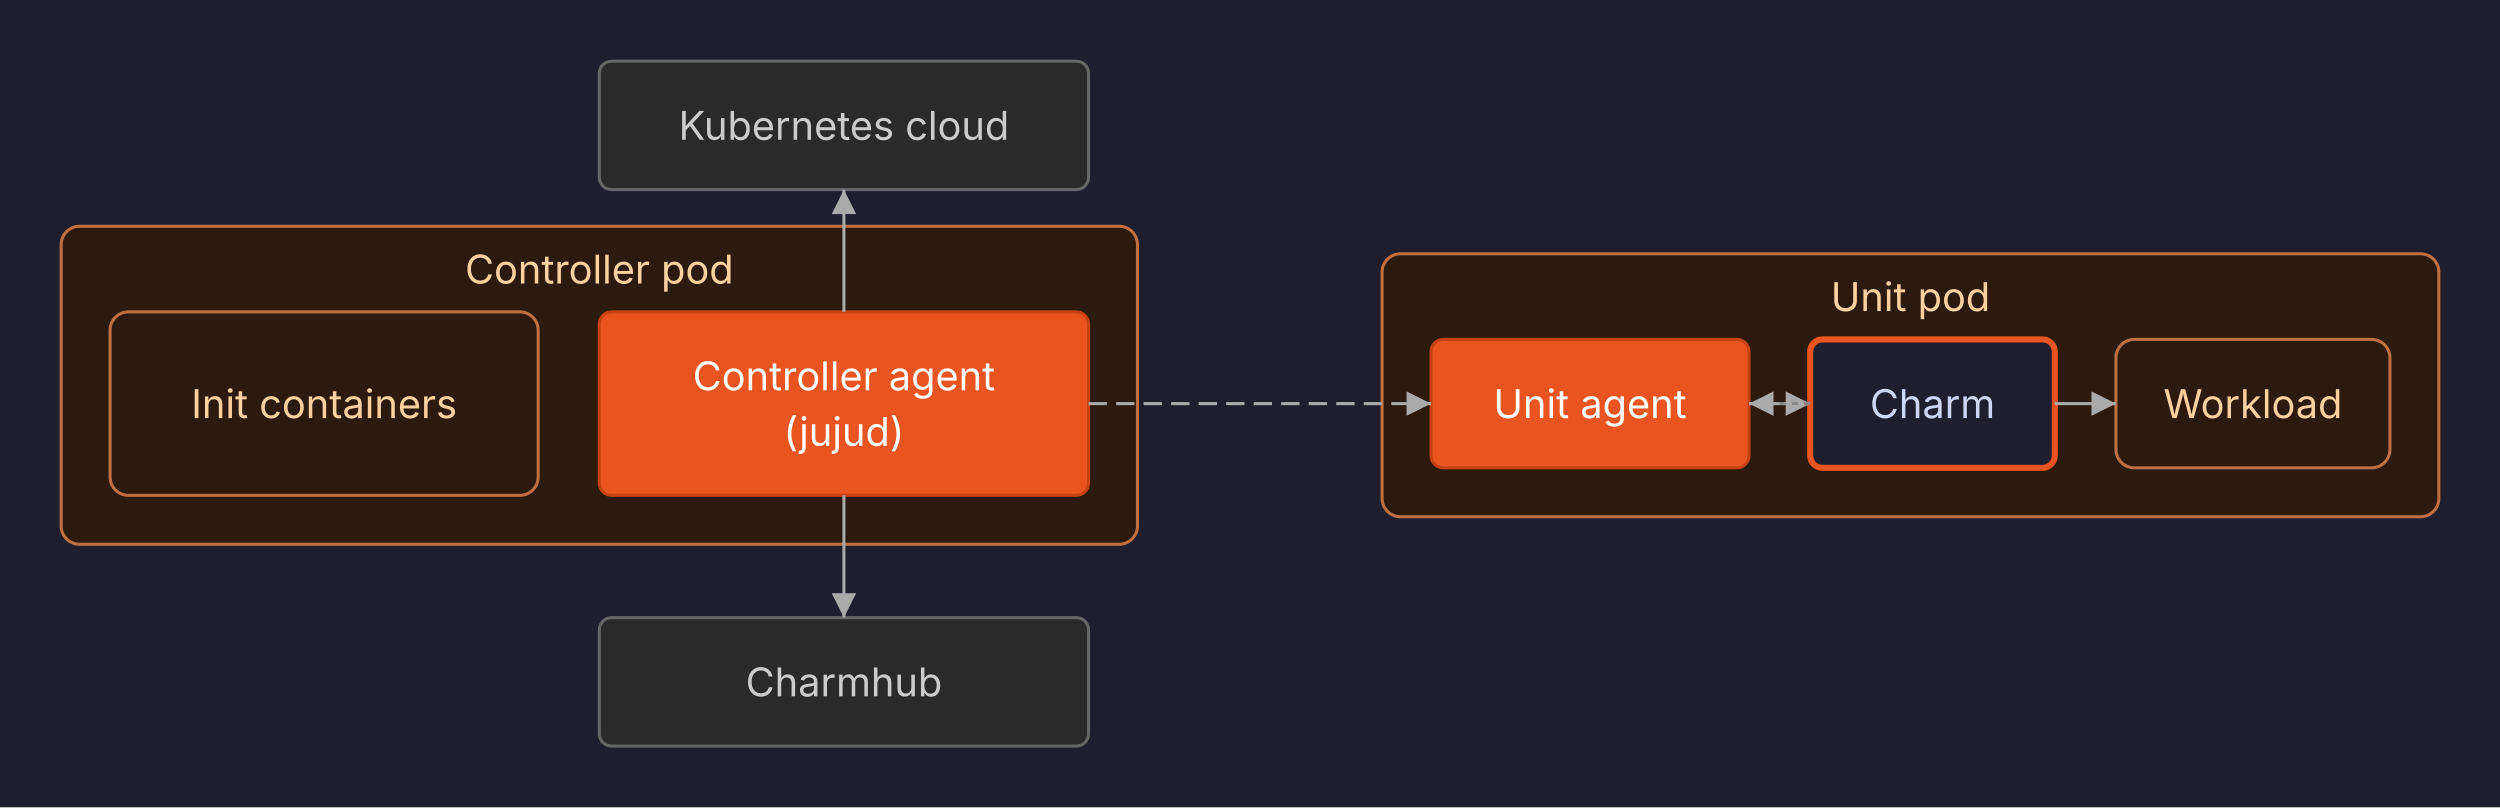
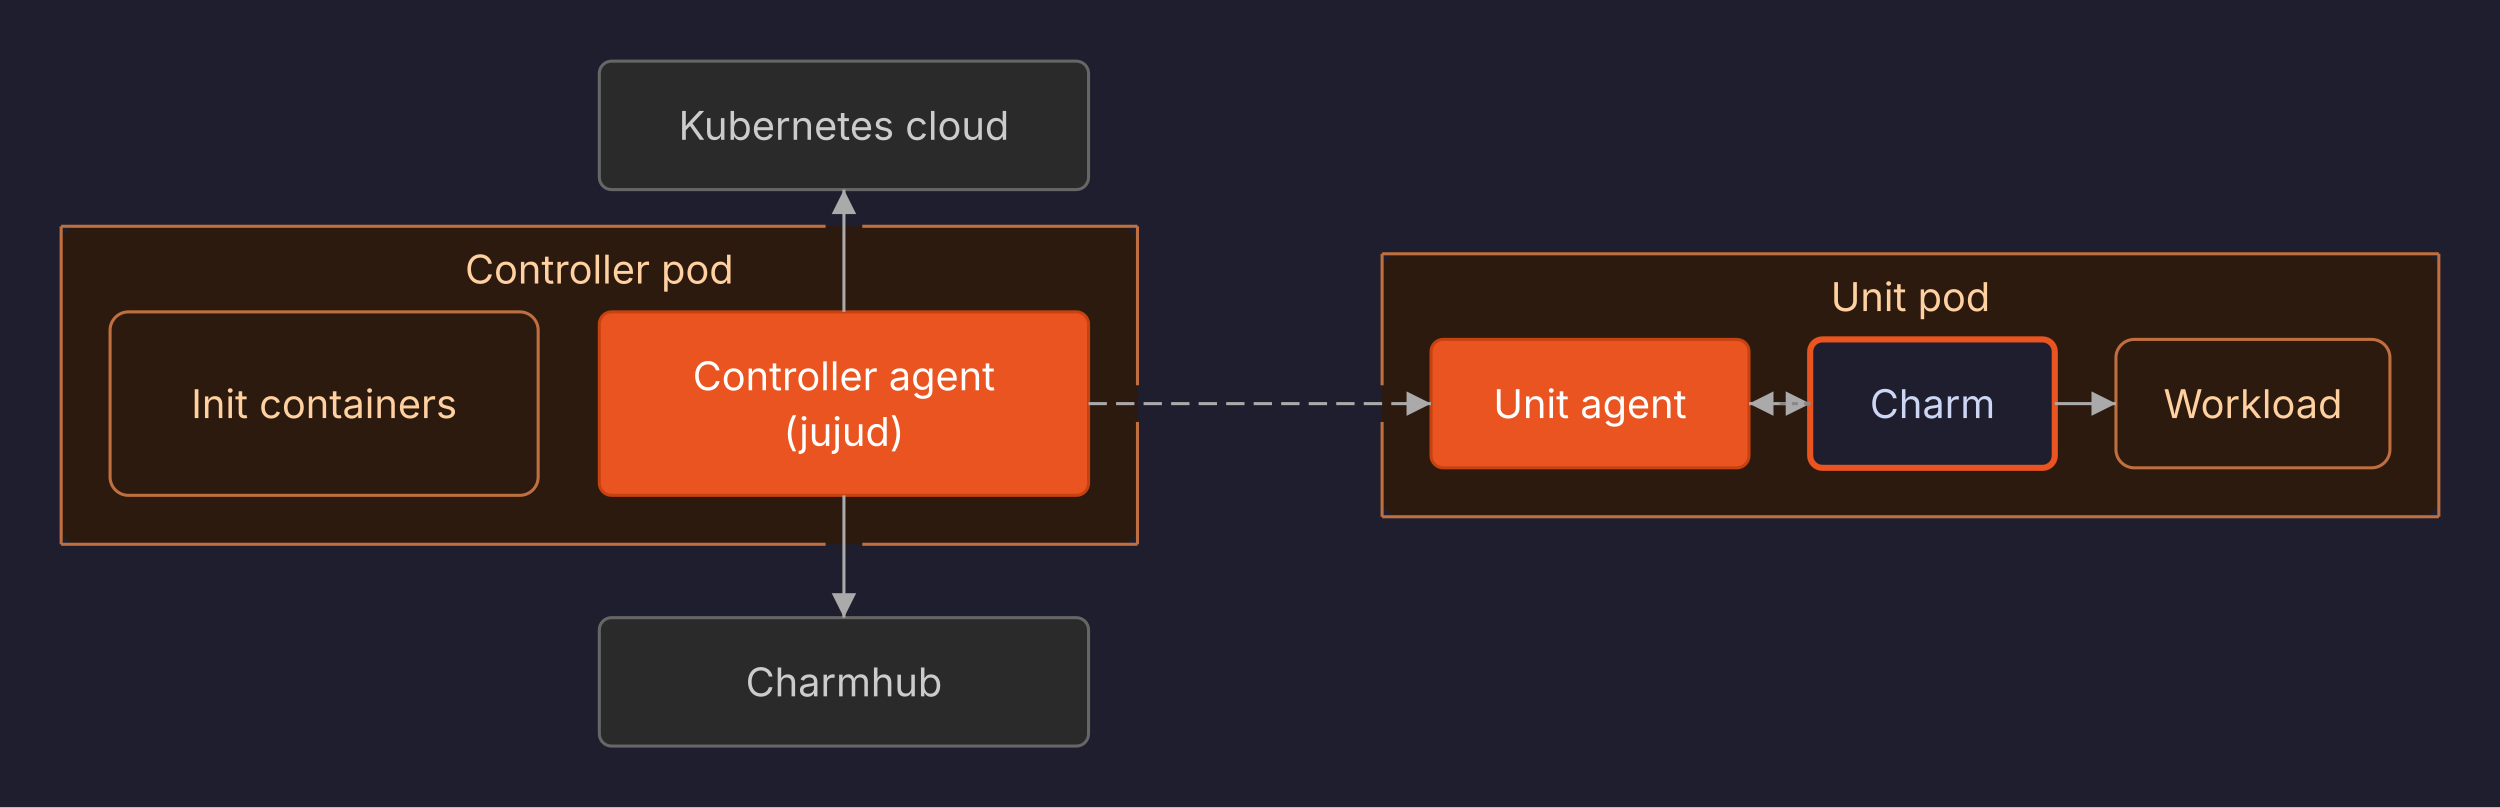
<svg xmlns="http://www.w3.org/2000/svg" width="817.6" height="264.0" viewBox="0 0 817.6 264.0">
  <defs>
    <marker markerWidth="8" markerHeight="8" viewBox="0 0 8 8" orient="auto" id="arrow" refX="8" refY="4.0">
      <path d="M0,0 L8,4.0 L0,8 Z" fill="#AAAAAA" />
    </marker>
  </defs>
  <rect x="0" y="0" width="817.6" height="264.0" fill="#1E1E2E" />
  <g id="ggarch-nodes">
-     <rect x="20.0" y="74.0" width="352.0" height="104.0" fill="#2D1A0E" stroke="#C07040" stroke-width="1" rx="6" ry="6" />
+     <rect x="20.0" y="74.0" width="352.0" height="104.0" fill="#2D1A0E" stroke="none" rx="6" ry="6" />
+     <path d="M20.0,74.0 L270.0,74.0" stroke="#C07040" stroke-width="1" fill="none" />
+     <path d="M282.0,74.0 L372.0,74.0" stroke="#C07040" stroke-width="1" fill="none" />
+     <path d="M20.0,178.0 L270.0,178.0" stroke="#C07040" stroke-width="1" fill="none" />
+     <path d="M282.0,178.0 L372.0,178.0" stroke="#C07040" stroke-width="1" fill="none" />
+     <path d="M20.0,74.0 L20.0,178.0" stroke="#C07040" stroke-width="1" fill="none" />
+     <path d="M372.0,74.0 L372.0,126.0" stroke="#C07040" stroke-width="1" fill="none" />
+     <path d="M372.0,138.0 L372.0,178.0" stroke="#C07040" stroke-width="1" fill="none" />
    <text x="196.0" y="88.0" font-size="13" font-family="'Ubuntu Sans', Ubuntu, system-ui, -apple-system, sans-serif" fill="#FFD0A0" text-anchor="middle" dominant-baseline="central">Controller pod</text>
    <rect x="36.0" y="102.0" width="140.0" height="60.0" fill="#2D1A0E" stroke="#C07040" stroke-width="1" rx="6" ry="6" />
    <text x="106.0" y="132.0" font-size="13" font-family="'Ubuntu Sans', Ubuntu, system-ui, -apple-system, sans-serif" fill="#FFD0A0" text-anchor="middle" dominant-baseline="central">Init containers</text>
    <rect x="196.0" y="102.0" width="160.0" height="60.0" fill="#E95420" stroke="#C74210" stroke-width="1" rx="4" ry="4" />
    <text x="276.0" y="122.9" font-size="13" font-family="'Ubuntu Sans', Ubuntu, system-ui, -apple-system, sans-serif" fill="#FFFFFF" text-anchor="middle" dominant-baseline="central">Controller agent</text>
    <text x="276.0" y="141.1" font-size="13" font-family="'Ubuntu Sans', Ubuntu, system-ui, -apple-system, sans-serif" fill="#FFFFFF" text-anchor="middle" dominant-baseline="central">(jujud)</text>
-     <rect x="452.0" y="83.0" width="345.6" height="86.0" fill="#2D1A0E" stroke="#C07040" stroke-width="1" rx="6" ry="6" />
+     <rect x="452.0" y="83.0" width="345.6" height="86.0" fill="#2D1A0E" stroke="none" rx="6" ry="6" />
+     <path d="M452.0,83.0 L797.6,83.0" stroke="#C07040" stroke-width="1" fill="none" />
+     <path d="M452.0,169.0 L797.6,169.0" stroke="#C07040" stroke-width="1" fill="none" />
+     <path d="M452.0,83.0 L452.0,126.0" stroke="#C07040" stroke-width="1" fill="none" />
+     <path d="M452.0,138.0 L452.0,169.0" stroke="#C07040" stroke-width="1" fill="none" />
+     <path d="M797.6,83.0 L797.6,169.0" stroke="#C07040" stroke-width="1" fill="none" />
    <text x="624.8" y="97.0" font-size="13" font-family="'Ubuntu Sans', Ubuntu, system-ui, -apple-system, sans-serif" fill="#FFD0A0" text-anchor="middle" dominant-baseline="central">Unit pod</text>
    <rect x="468.0" y="111.0" width="104.0" height="42.0" fill="#E95420" stroke="#C74210" stroke-width="1" rx="4" ry="4" />
    <text x="520.0" y="132.0" font-size="13" font-family="'Ubuntu Sans', Ubuntu, system-ui, -apple-system, sans-serif" fill="#FFFFFF" text-anchor="middle" dominant-baseline="central">Unit agent</text>
    <rect x="592.0" y="111.0" width="80.0" height="42.0" fill="#1E1E2E" stroke="#E95420" stroke-width="2" rx="4" ry="4" />
    <text x="632.0" y="132.0" font-size="13" font-family="'Ubuntu Sans', Ubuntu, system-ui, -apple-system, sans-serif" fill="#CDD6F4" text-anchor="middle" dominant-baseline="central">Charm</text>
    <rect x="692.0" y="111.0" width="89.6" height="42.0" fill="#2D1A0E" stroke="#C07040" stroke-width="1" rx="6" ry="6" />
    <text x="736.8" y="132.0" font-size="13" font-family="'Ubuntu Sans', Ubuntu, system-ui, -apple-system, sans-serif" fill="#FFD0A0" text-anchor="middle" dominant-baseline="central">Workload</text>
    <rect x="196.0" y="20.0" width="160.0" height="42.0" fill="#2A2A2A" stroke="#666666" stroke-width="1" rx="4" ry="4" />
    <text x="276.0" y="41.0" font-size="13" font-family="'Ubuntu Sans', Ubuntu, system-ui, -apple-system, sans-serif" fill="#CCCCCC" text-anchor="middle" dominant-baseline="central">Kubernetes cloud</text>
    <rect x="196.0" y="202.0" width="160.0" height="42.0" fill="#2A2A2A" stroke="#666666" stroke-width="1" rx="4" ry="4" />
    <text x="276.0" y="223.0" font-size="13" font-family="'Ubuntu Sans', Ubuntu, system-ui, -apple-system, sans-serif" fill="#CCCCCC" text-anchor="middle" dominant-baseline="central">Charmhub</text>
  </g>
  <g id="ggarch-edges">
    <path d="M 276.0 102.0 L 276.0 62.0" fill="none" stroke="#AAAAAA" stroke-width="1" marker-end="url(#arrow)" />
    <path d="M 276.0 162.0 L 276.0 202.0" fill="none" stroke="#AAAAAA" stroke-width="1" marker-end="url(#arrow)" />
    <path d="M 356.0 132.0 L 468.0 132.0" fill="none" stroke="#AAAAAA" stroke-width="1" stroke-dasharray="6,3" marker-end="url(#arrow)" />
    <path d="M 572.0 132.0 L 592.0 132.0" fill="none" stroke="#AAAAAA" stroke-width="1" marker-end="url(#arrow)" />
    <path d="M 592.0 132.0 L 572.0 132.0" fill="none" stroke="#888888" stroke-width="1" stroke-dasharray="2,2" marker-end="url(#arrow)" />
    <path d="M 672.0 132.0 L 692.0 132.0" fill="none" stroke="#AAAAAA" stroke-width="1" marker-end="url(#arrow)" />
  </g>
  <g id="ggarch-annotations" />
</svg>
